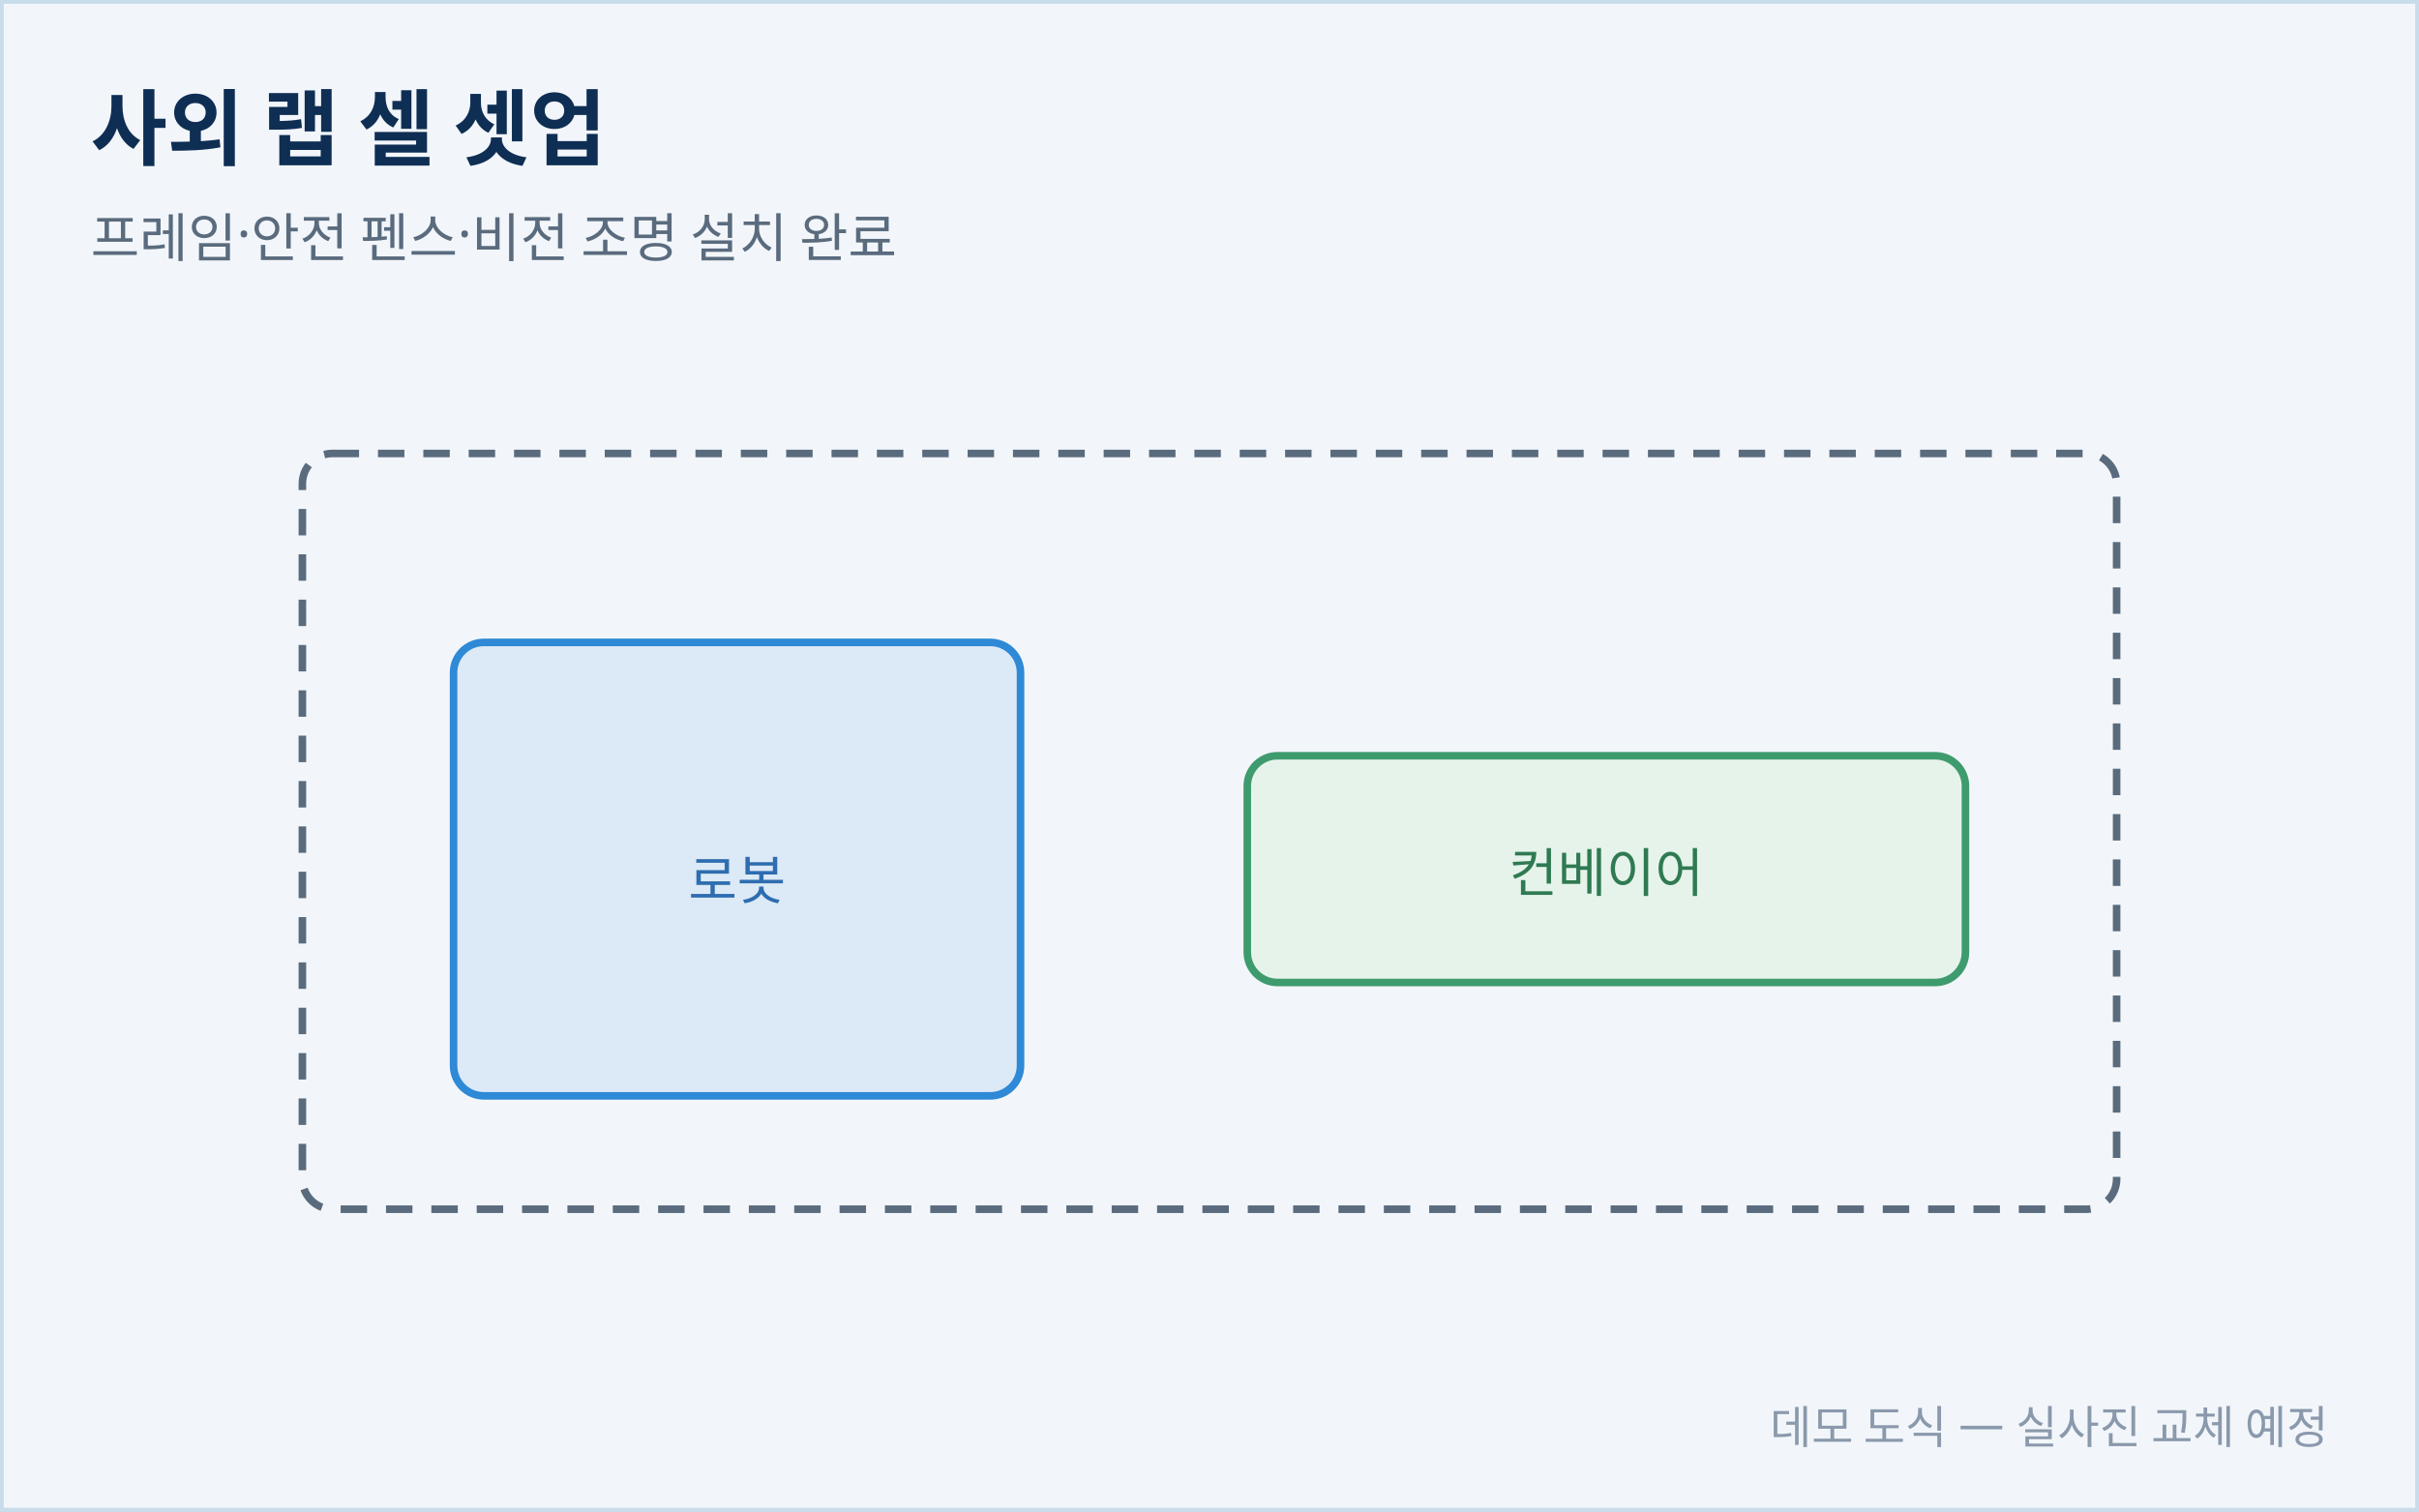
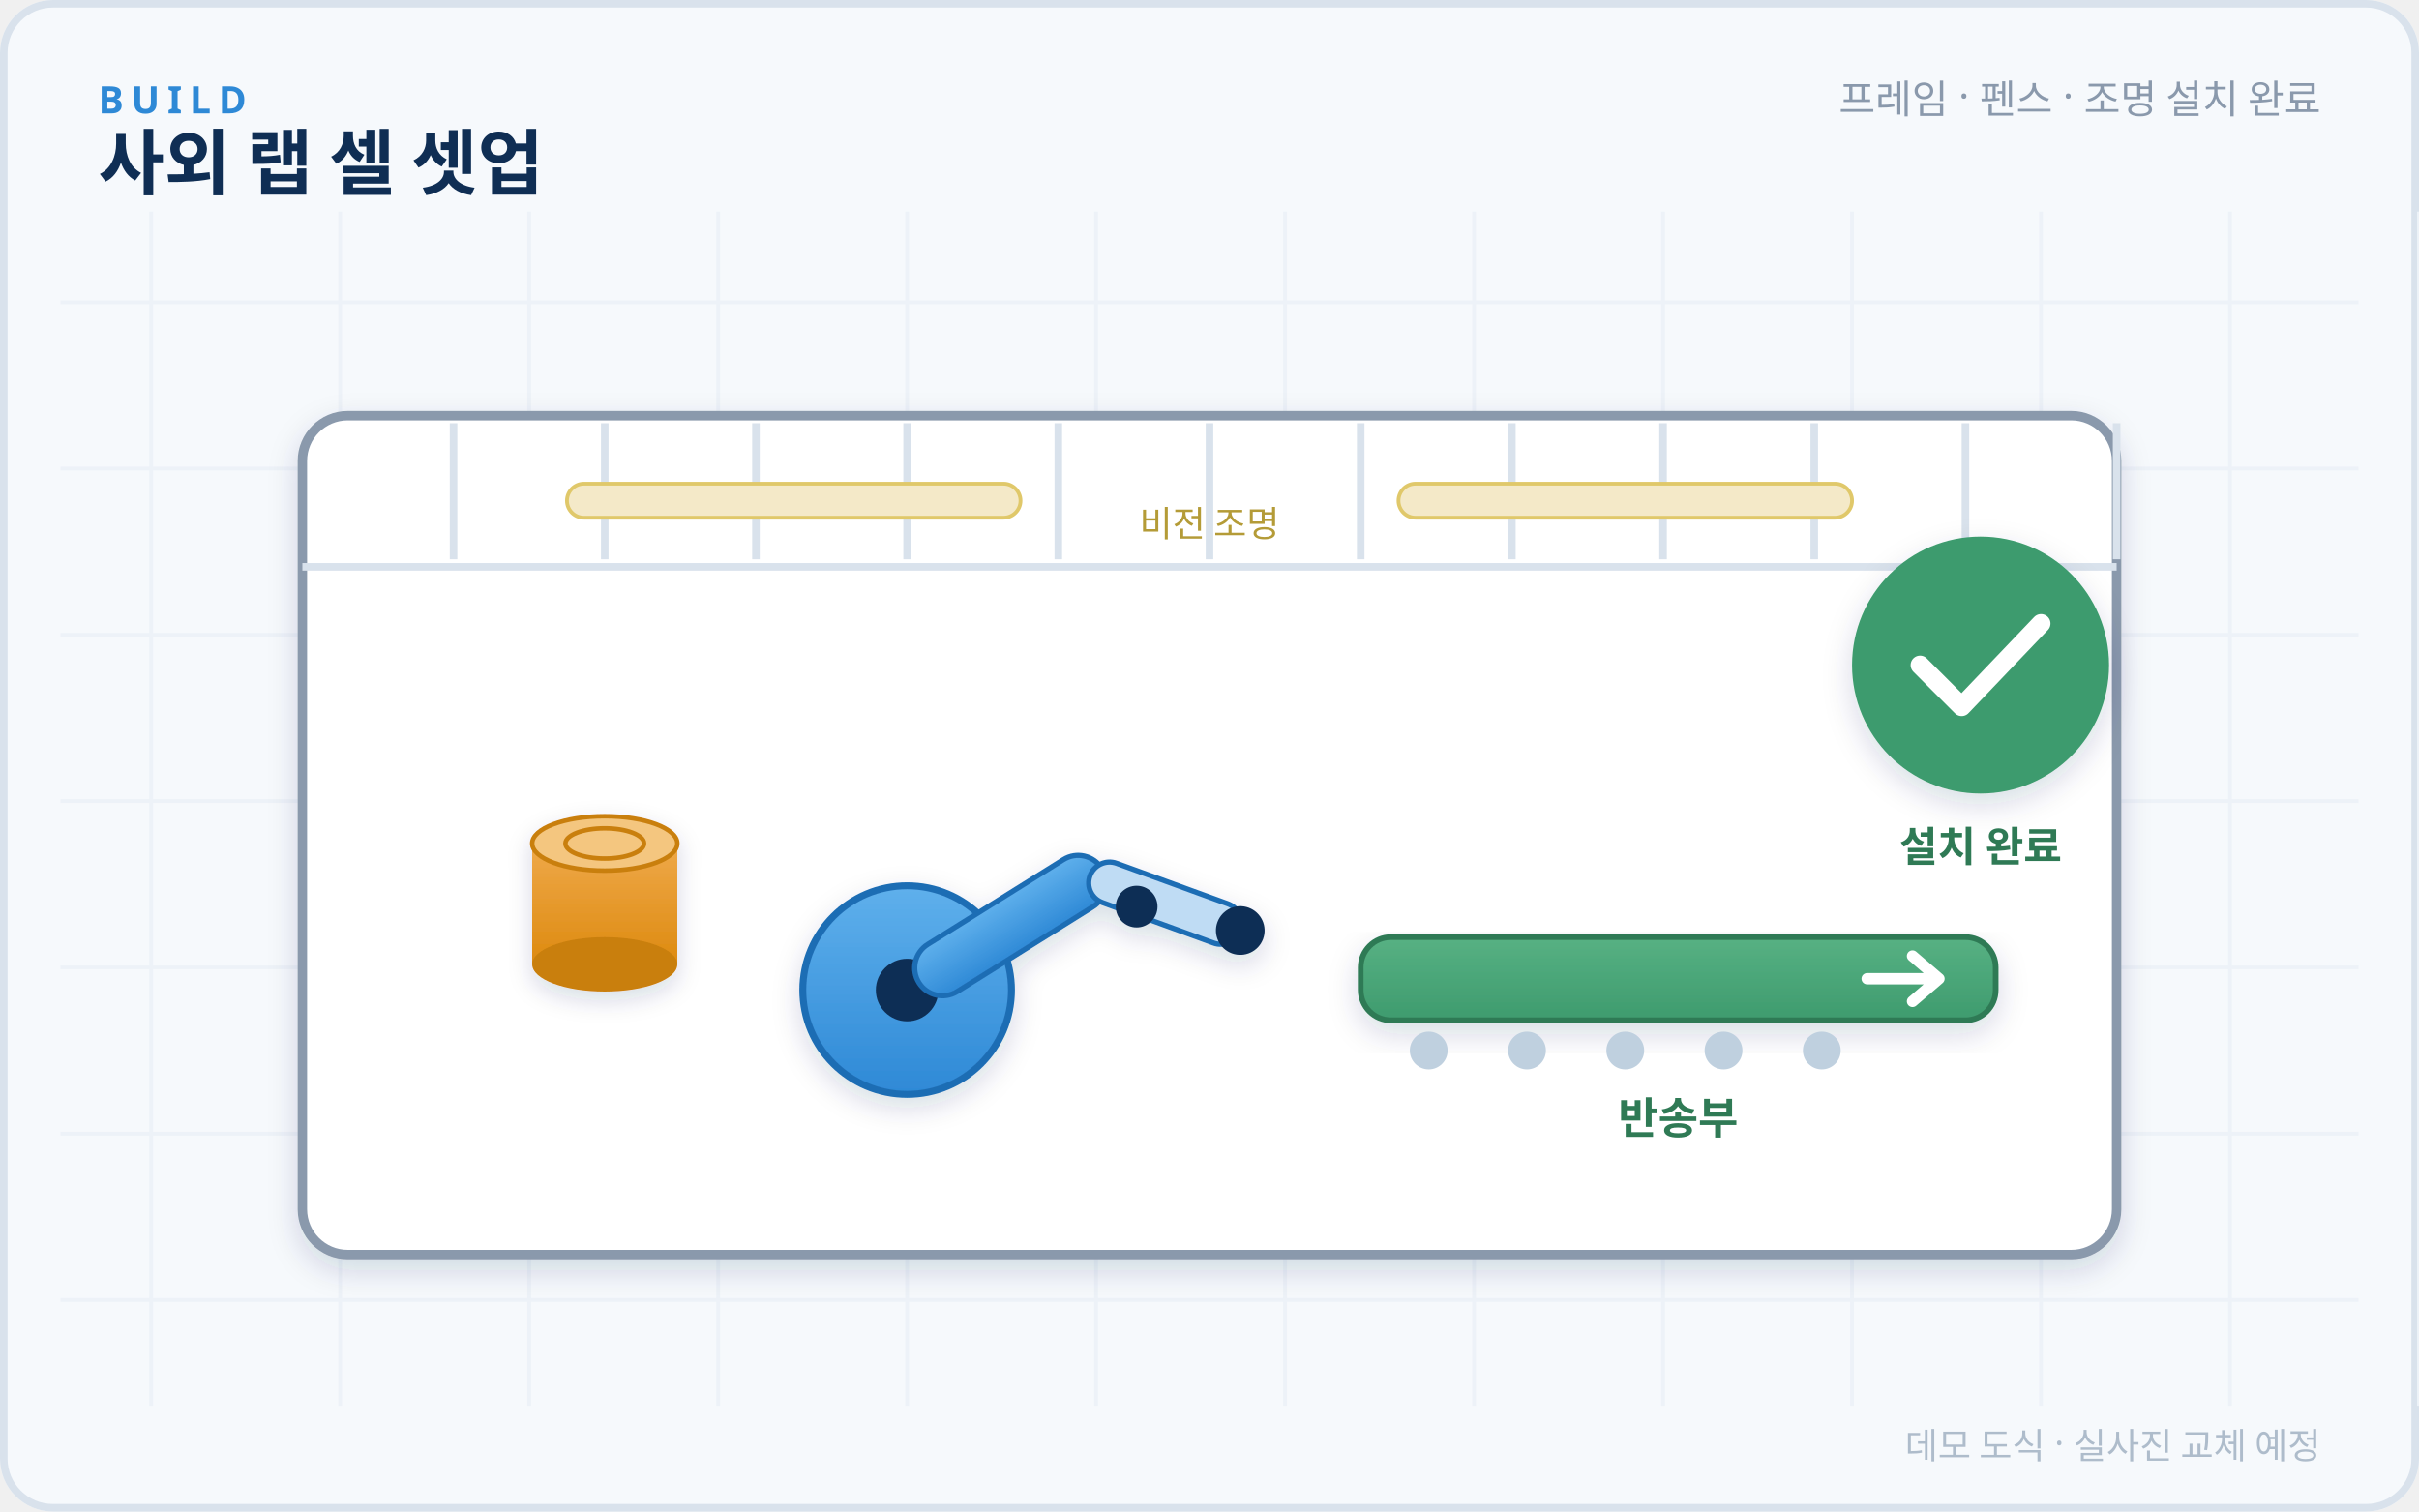
<svg xmlns="http://www.w3.org/2000/svg" viewBox="0 0 640 400">
-   <rect width="640" height="400" fill="#F2F6FA" />
-   <rect width="640" height="400" fill="none" stroke="#C9DCEC" stroke-width="2" />
-   <rect x="80" y="120" width="480" height="200" rx="8" fill="none" stroke="#5A6B7E" stroke-width="2" stroke-dasharray="7 5" />
-   <rect x="120" y="170" width="150" height="120" rx="8" fill="#DCE9F6" stroke="#2E89D6" stroke-width="2" />
-   <rect x="330" y="200" width="190" height="60" rx="8" fill="#E6F3EB" stroke="#3E9B6E" stroke-width="2" />
-   <text x="195" y="238" font-size="14" text-anchor="middle" fill="#2E6DB0" font-family="sans-serif">로봇</text>
-   <text x="425" y="236" font-size="14" text-anchor="middle" fill="#2f7a52" font-family="sans-serif">컨베이어</text>
-   <text x="24" y="42" font-size="22" font-weight="700" fill="#0F2E54" font-family="sans-serif">사외 랩 셀 셋업</text>
-   <text x="24" y="68" font-size="14" fill="#5A6B7E" font-family="sans-serif">프레임·안전 펜스·비전 조명 설치 완료</text>
-   <text x="616" y="382" font-size="12" fill="#8A99AC" text-anchor="end" font-family="sans-serif">데모 도식 — 실사진 교체 예정</text>
+   <defs>
+     <linearGradient id="gSky" x1="0" y1="0" x2="0" y2="1">
+       <stop offset="0" stop-color="#5FB0EC" />
+       <stop offset="1" stop-color="#2E89D6" />
+     </linearGradient>
+     <linearGradient id="gGrn" x1="0" y1="0" x2="0" y2="1">
+       <stop offset="0" stop-color="#57B183" />
+       <stop offset="1" stop-color="#3E9B6E" />
+     </linearGradient>
+     <linearGradient id="gAmb" x1="0" y1="0" x2="0" y2="1">
+       <stop offset="0" stop-color="#EFA94A" />
+       <stop offset="1" stop-color="#DD8A10" />
+     </linearGradient>
+     <filter id="sh" x="-20%" y="-20%" width="140%" height="160%">
+       <feDropShadow dx="0" dy="3" stdDeviation="4" flood-color="#14335C" flood-opacity="0.16" />
+     </filter>
+   </defs>
+   <rect width="640" height="400" rx="14" fill="#F6F9FC" />
+   <rect x="1" y="1" width="638" height="398" rx="13" fill="none" stroke="#D9E2EC" stroke-width="2" />
+   <line x1="40" y1="56" x2="40" y2="372" stroke="#EDF2F8" stroke-width="1" />
+   <line x1="90" y1="56" x2="90" y2="372" stroke="#EDF2F8" stroke-width="1" />
+   <line x1="140" y1="56" x2="140" y2="372" stroke="#EDF2F8" stroke-width="1" />
+   <line x1="190" y1="56" x2="190" y2="372" stroke="#EDF2F8" stroke-width="1" />
+   <line x1="240" y1="56" x2="240" y2="372" stroke="#EDF2F8" stroke-width="1" />
+   <line x1="290" y1="56" x2="290" y2="372" stroke="#EDF2F8" stroke-width="1" />
+   <line x1="340" y1="56" x2="340" y2="372" stroke="#EDF2F8" stroke-width="1" />
+   <line x1="390" y1="56" x2="390" y2="372" stroke="#EDF2F8" stroke-width="1" />
+   <line x1="440" y1="56" x2="440" y2="372" stroke="#EDF2F8" stroke-width="1" />
+   <line x1="490" y1="56" x2="490" y2="372" stroke="#EDF2F8" stroke-width="1" />
+   <line x1="540" y1="56" x2="540" y2="372" stroke="#EDF2F8" stroke-width="1" />
+   <line x1="590" y1="56" x2="590" y2="372" stroke="#EDF2F8" stroke-width="1" />
+   <line x1="640" y1="56" x2="640" y2="372" stroke="#EDF2F8" stroke-width="1" />
+   <line x1="16" y1="80" x2="624" y2="80" stroke="#EDF2F8" stroke-width="1" />
+   <line x1="16" y1="124" x2="624" y2="124" stroke="#EDF2F8" stroke-width="1" />
+   <line x1="16" y1="168" x2="624" y2="168" stroke="#EDF2F8" stroke-width="1" />
+   <line x1="16" y1="212" x2="624" y2="212" stroke="#EDF2F8" stroke-width="1" />
+   <line x1="16" y1="256" x2="624" y2="256" stroke="#EDF2F8" stroke-width="1" />
+   <line x1="16" y1="300" x2="624" y2="300" stroke="#EDF2F8" stroke-width="1" />
+   <line x1="16" y1="344" x2="624" y2="344" stroke="#EDF2F8" stroke-width="1" />
+   <text x="26" y="30" font-size="10" font-weight="700" letter-spacing="2" fill="#2E89D6" font-family="sans-serif">BUILD</text>
+   <text x="26" y="50" font-size="19" font-weight="800" fill="#0F2E54" font-family="sans-serif">사외 랩 셀 셋업</text>
+   <text x="614" y="30" font-size="10.5" fill="#8A99AC" text-anchor="end" font-family="sans-serif">프레임 · 펜스 · 조명 설치 완료</text>
+   <g filter="url(#sh)">
+     <rect x="80" y="110" width="480" height="222" rx="12" fill="#FFFFFF" stroke="#8A99AC" stroke-width="2.5" />
+   </g>
+   <line x1="80" y1="150" x2="560" y2="150" stroke="#D9E2EC" stroke-width="2" />
+   <line x1="120" y1="112" x2="120" y2="148" stroke="#D9E2EC" stroke-width="2" />
+   <line x1="160" y1="112" x2="160" y2="148" stroke="#D9E2EC" stroke-width="2" />
+   <line x1="200" y1="112" x2="200" y2="148" stroke="#D9E2EC" stroke-width="2" />
+   <line x1="240" y1="112" x2="240" y2="148" stroke="#D9E2EC" stroke-width="2" />
+   <line x1="280" y1="112" x2="280" y2="148" stroke="#D9E2EC" stroke-width="2" />
+   <line x1="320" y1="112" x2="320" y2="148" stroke="#D9E2EC" stroke-width="2" />
+   <line x1="360" y1="112" x2="360" y2="148" stroke="#D9E2EC" stroke-width="2" />
+   <line x1="400" y1="112" x2="400" y2="148" stroke="#D9E2EC" stroke-width="2" />
+   <line x1="440" y1="112" x2="440" y2="148" stroke="#D9E2EC" stroke-width="2" />
+   <line x1="480" y1="112" x2="480" y2="148" stroke="#D9E2EC" stroke-width="2" />
+   <line x1="520" y1="112" x2="520" y2="148" stroke="#D9E2EC" stroke-width="2" />
+   <line x1="560" y1="112" x2="560" y2="148" stroke="#D9E2EC" stroke-width="2" />
+   <rect x="150" y="128" width="120" height="9" rx="4.5" fill="#F4E9C8" stroke="#E0C86A" />
+   <rect x="370" y="128" width="120" height="9" rx="4.5" fill="#F4E9C8" stroke="#E0C86A" />
+   <text x="320" y="142" font-size="9.5" text-anchor="middle" fill="#B49B37" font-family="sans-serif">비전 조명</text>
+   <g transform="translate(240,262) scale(0.92)" filter="url(#sh)">
+     <circle r="30" fill="url(#gSky)" />
+     <circle r="30" fill="none" stroke="#1F6DB4" stroke-width="2" />
+     <circle r="9" fill="#0F2E54" />
+     <g transform="rotate(-32)">
+       <rect x="4" y="-8" width="62" height="16" rx="8" fill="url(#gSky)" stroke="#1F6DB4" stroke-width="1.5" />
+     </g>
+     <g transform="rotate(-32) translate(62,0) rotate(52)">
+       <rect x="0" y="-6" width="46" height="12" rx="6" fill="#BFDCF4" stroke="#1F6DB4" stroke-width="1.5" />
+       <circle cx="46" cy="0" r="7" fill="#0F2E54" />
+     </g>
+     <circle cx="66" cy="-24" r="6" fill="#0F2E54" />
+   </g>
+   <g filter="url(#sh)">
+     <rect x="360" y="248" width="168" height="22" rx="8" fill="url(#gGrn)" />
+     <rect x="360" y="248" width="168" height="22" rx="8" fill="none" stroke="#2F7A55" stroke-width="1.5" />
+   </g>
+   <circle cx="378" cy="278" r="5" fill="#BFD0DF" />
+   <circle cx="404" cy="278" r="5" fill="#BFD0DF" />
+   <circle cx="430" cy="278" r="5" fill="#BFD0DF" />
+   <circle cx="456" cy="278" r="5" fill="#BFD0DF" />
+   <circle cx="482" cy="278" r="5" fill="#BFD0DF" />
+   <path d="M494 259 h18 m-6 -6 l7 6 l-7 6" stroke="#fff" stroke-width="3" fill="none" stroke-linecap="round" stroke-linejoin="round" />
+   <text x="444.0" y="300" font-size="11.5" font-weight="700" text-anchor="middle" fill="#2F7A55" font-family="sans-serif">반송부</text>
+   <g transform="translate(160,236) scale(0.8)" filter="url(#sh)">
+     <rect x="-24" y="-16" width="48" height="40" fill="url(#gAmb)" />
+     <ellipse cx="0" cy="24" rx="24" ry="9" fill="#C97F0E" />
+     <ellipse cx="0" cy="-16" rx="24" ry="9" fill="#F4C67F" stroke="#C97F0E" stroke-width="1.5" />
+     <ellipse cx="0" cy="-16" rx="13" ry="5" fill="none" stroke="#C97F0E" stroke-width="1.5" />
+   </g>
+   <g filter="url(#sh)">
+     <circle cx="524" cy="176" r="34" fill="#3E9B6E" />
+   </g>
+   <path d="M508 176 l11 11 l21 -22" stroke="#FFFFFF" stroke-width="5" fill="none" stroke-linecap="round" stroke-linejoin="round" />
+   <text x="524" y="228" font-size="11" font-weight="800" text-anchor="middle" fill="#2F7A55" font-family="sans-serif">설치 완료</text>
+   <text x="614" y="386" font-size="9.5" fill="#AEBCCB" text-anchor="end" font-family="sans-serif">데모 도식 · 실사진 교체 예정</text>
</svg>
